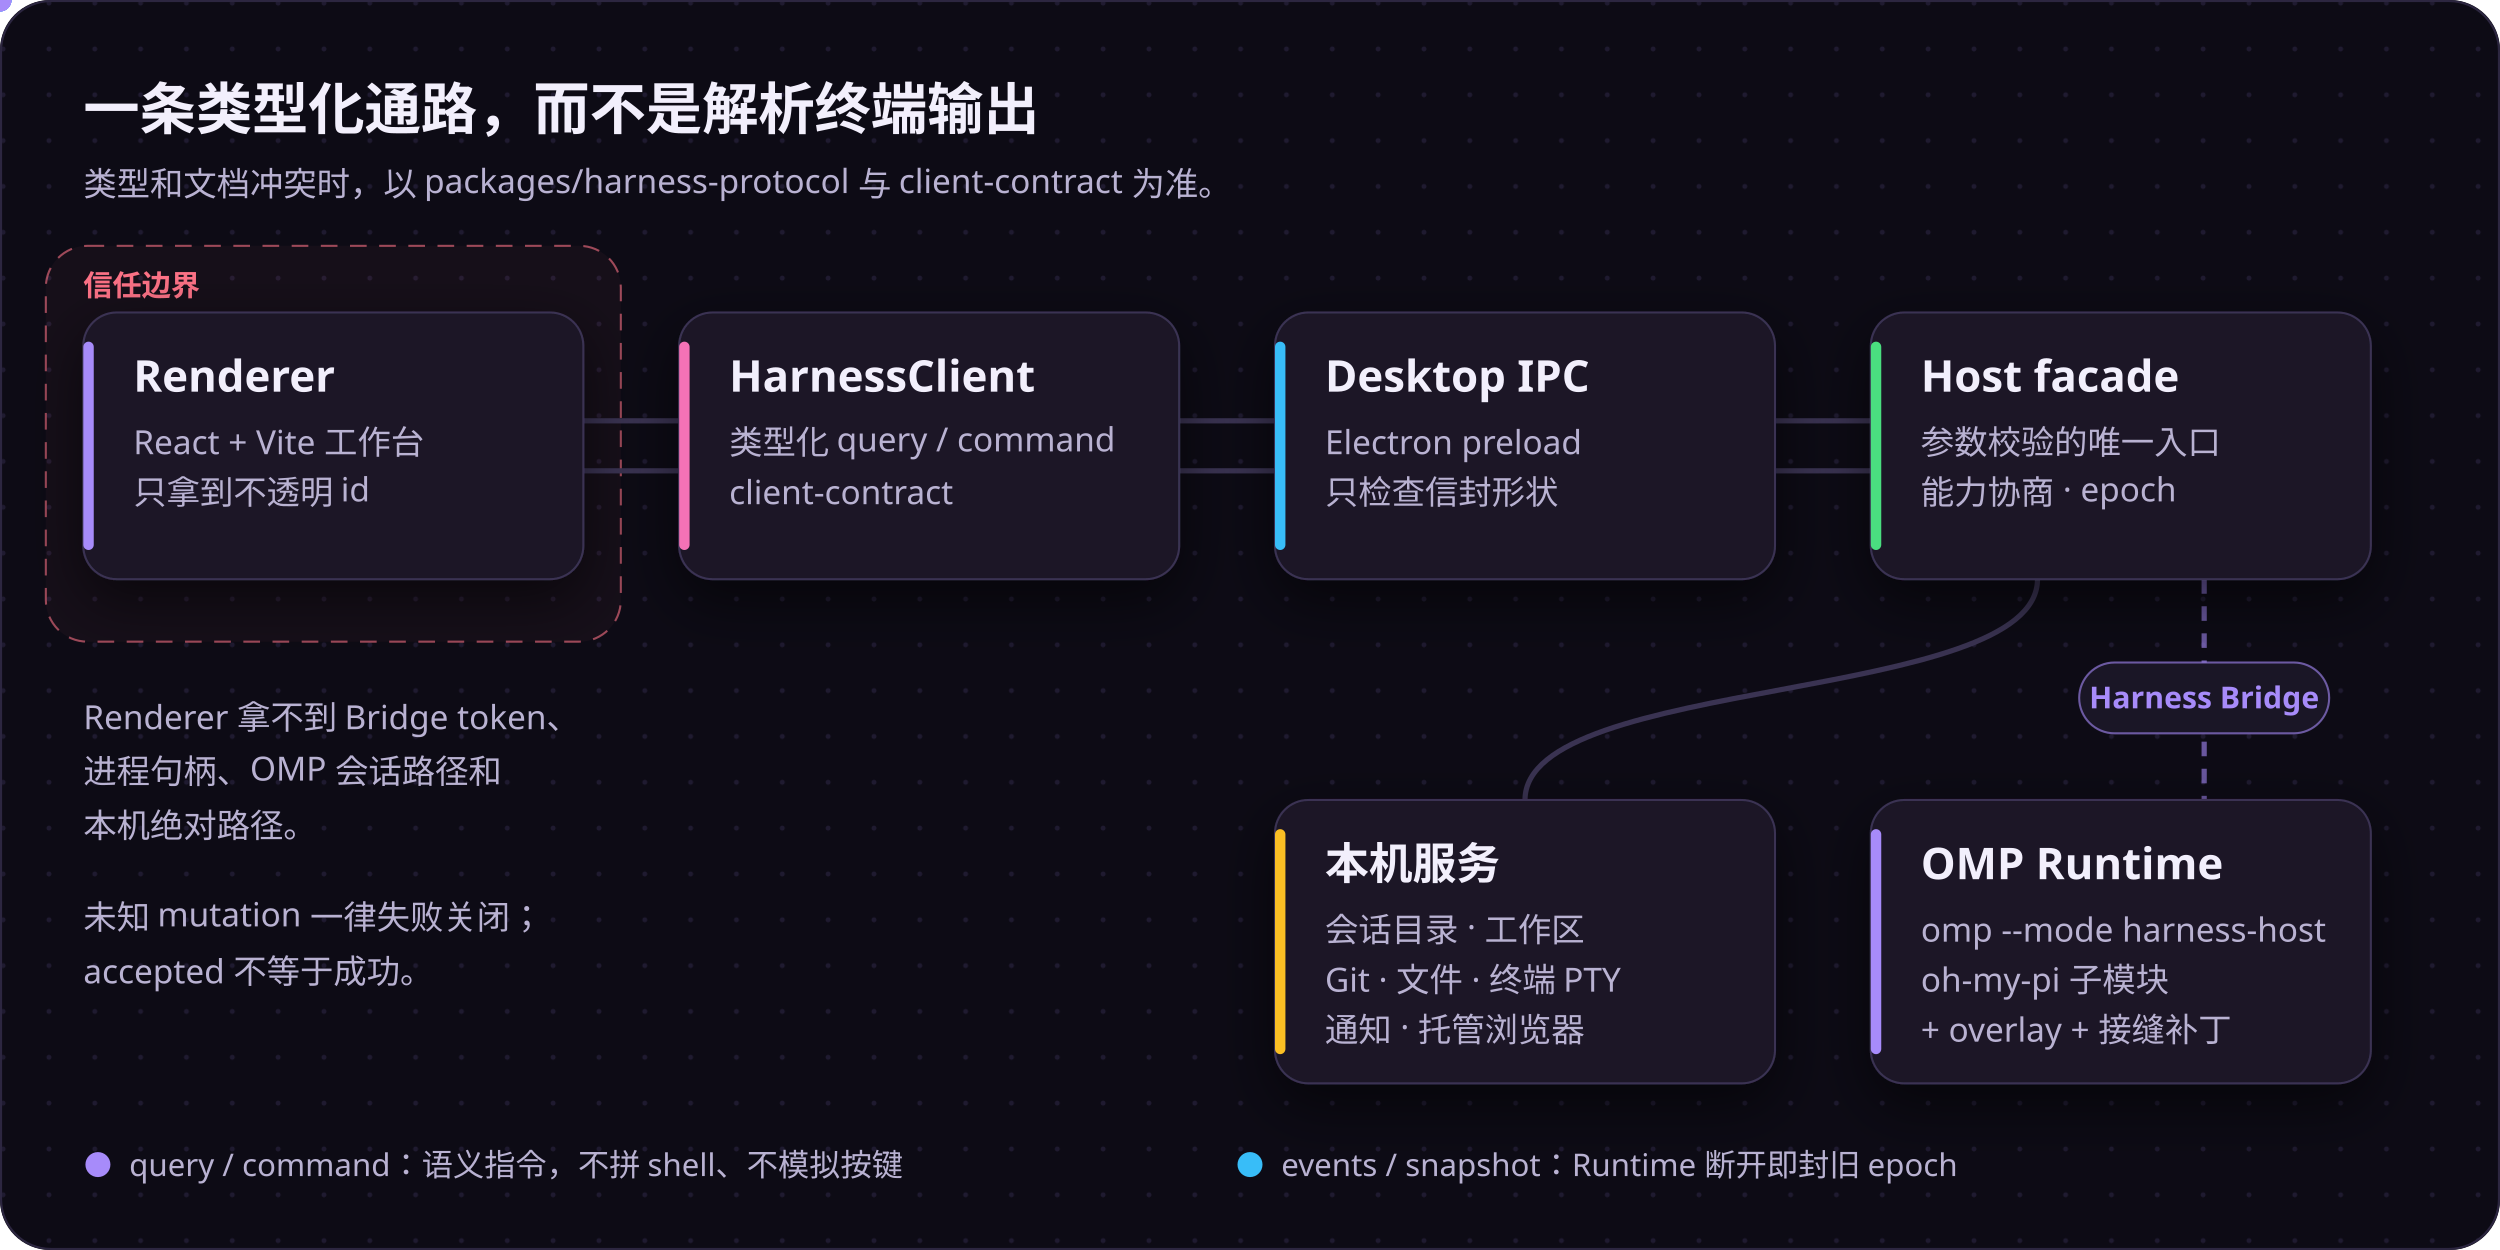
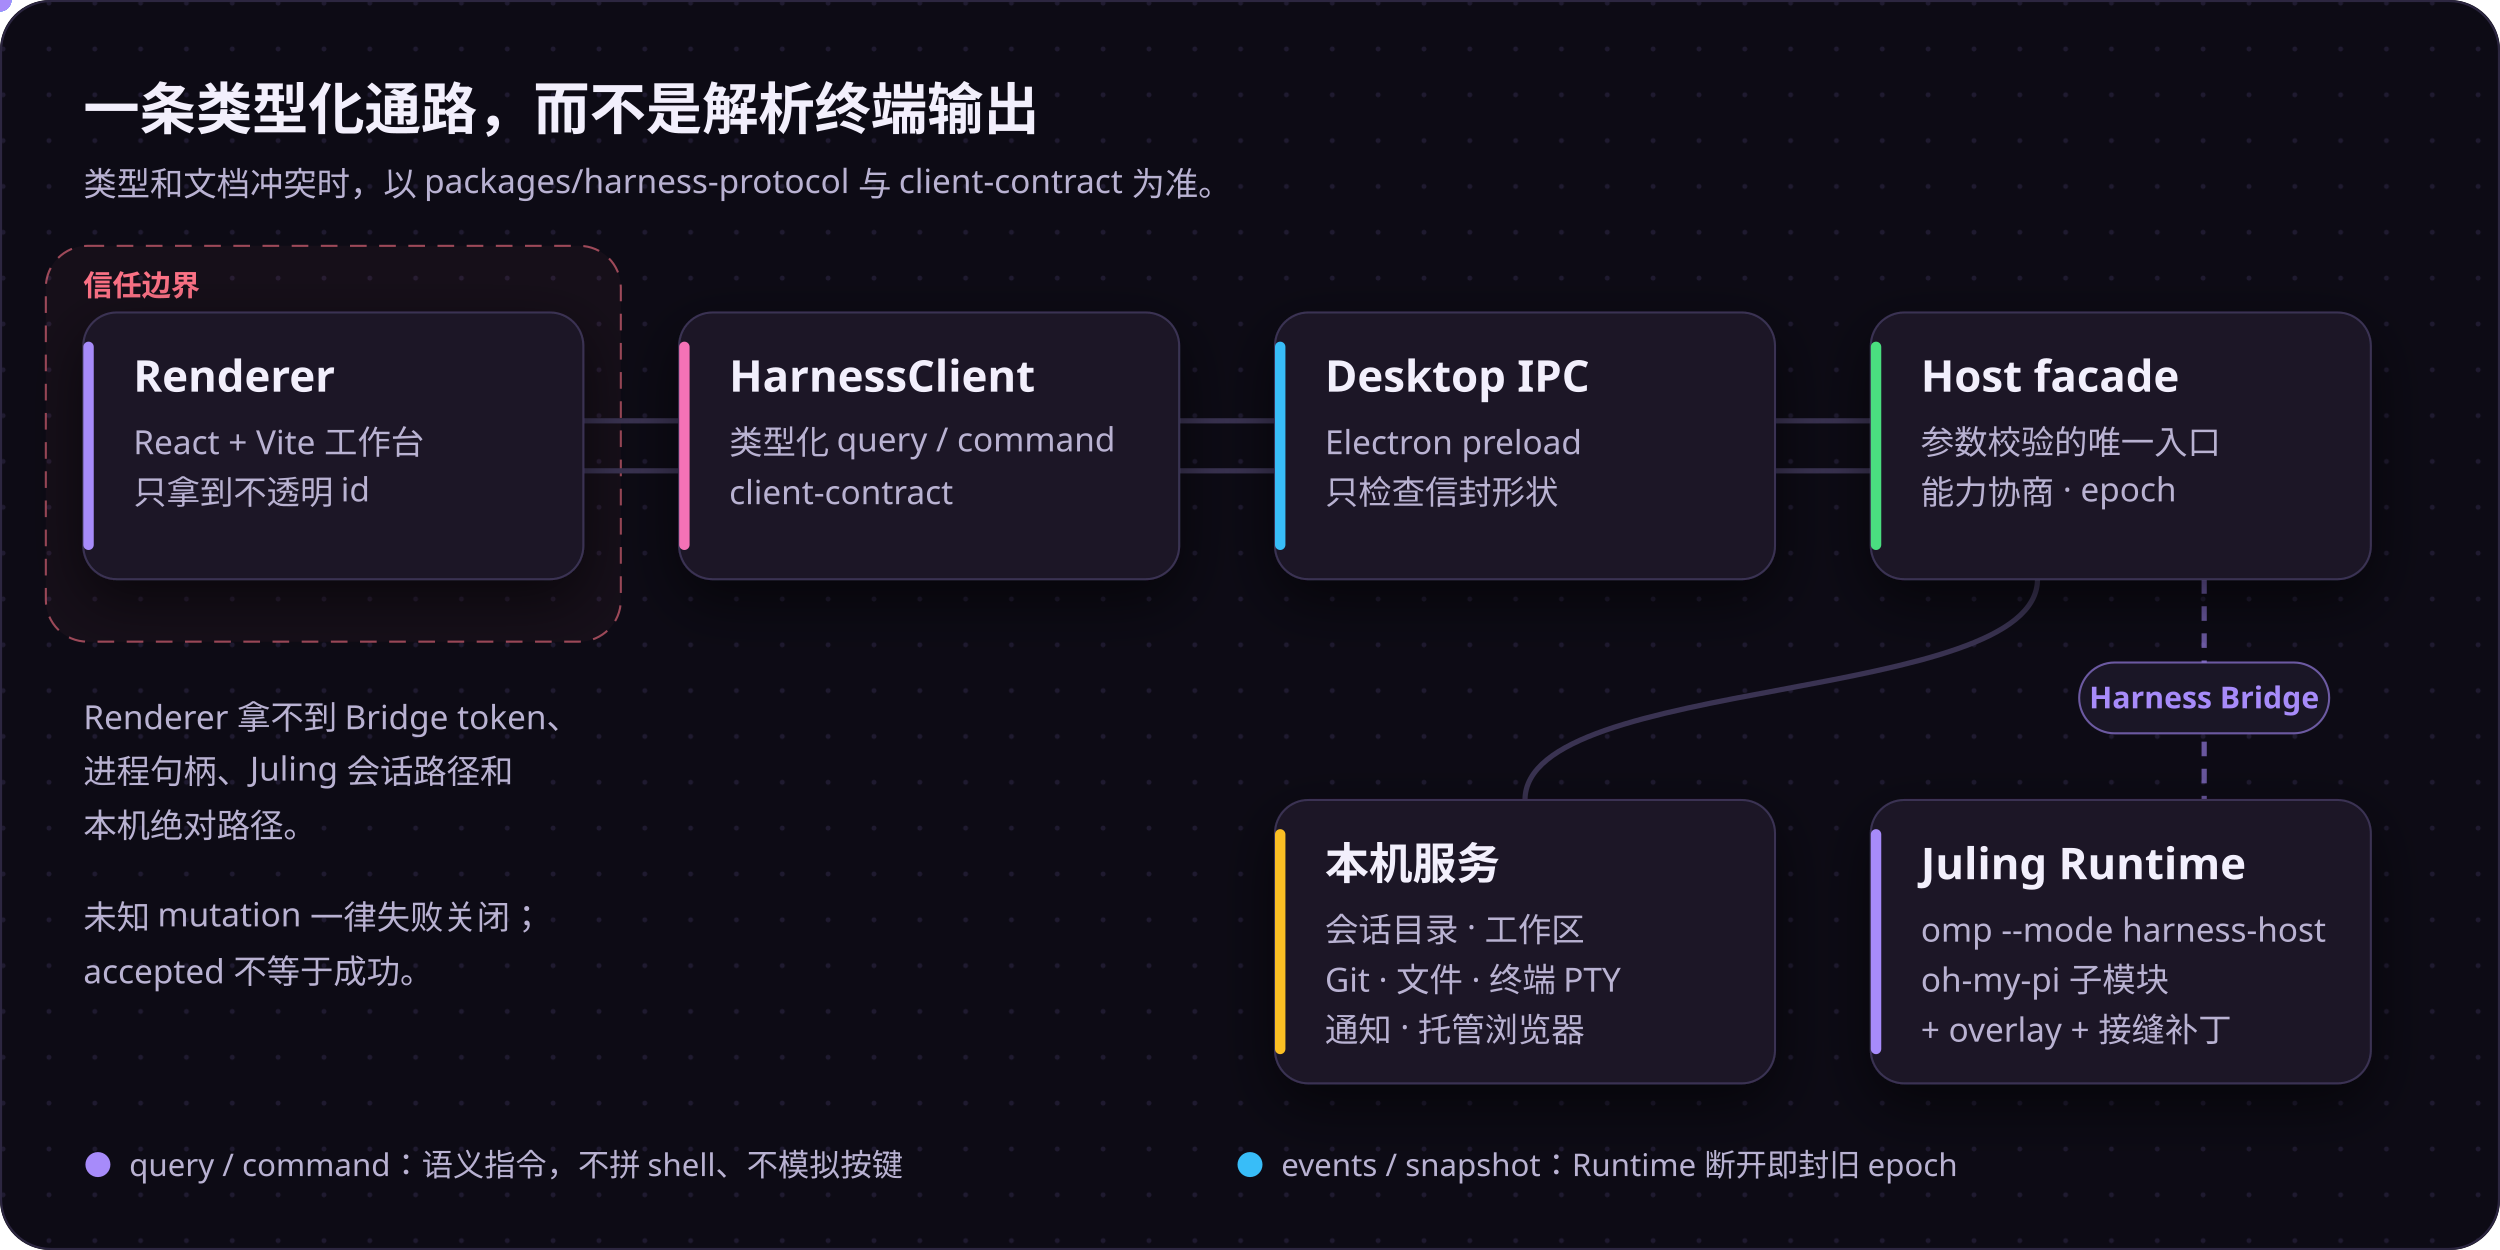
<svg xmlns="http://www.w3.org/2000/svg" width="1200" height="600" viewBox="0 0 1200 600" font-family="'Segoe UI Variable Display','Segoe UI',-apple-system,BlinkMacSystemFont,'PingFang SC','Microsoft YaHei','Noto Sans SC',sans-serif">
  <defs>
    <linearGradient id="adbrand" x1="0" y1="0" x2="1" y2="1">
      <stop offset="0" stop-color="#a78bfa" />
      <stop offset=".55" stop-color="#f472b6" />
      <stop offset="1" stop-color="#38bdf8" />
    </linearGradient>
    <linearGradient id="adbrandShift" x1="0" y1="0" x2="1" y2="0" gradientUnits="objectBoundingBox">
      <stop offset="0" stop-color="#a78bfa" />
      <stop offset=".35" stop-color="#f472b6" />
      <stop offset=".7" stop-color="#38bdf8" />
      <stop offset="1" stop-color="#a78bfa" />
      <animateTransform attributeName="gradientTransform" type="translate" values="-1 0;0 0" dur="6s" repeatCount="indefinite" />
    </linearGradient>
    <pattern id="addots" width="22" height="22" patternUnits="userSpaceOnUse">
      <circle cx="1.5" cy="1.5" r="1.2" fill="#a78bfa" opacity="0.192" />
    </pattern>
    <filter id="adsoft" x="-20%" y="-20%" width="140%" height="160%">
      <feDropShadow dx="0" dy="10" stdDeviation="14" flood-color="#000000" flood-opacity="0.55" />
    </filter>
    <filter id="adblur" x="-50%" y="-50%" width="200%" height="200%">
      <feGaussianBlur stdDeviation="40" />
    </filter>
  </defs>
  <rect width="1200" height="600" rx="24" fill="#0d0b15" />
  <rect width="1200" height="600" rx="24" fill="url(#addots)" opacity=".6" />
  <rect x=".5" y=".5" width="1199" height="599" rx="24" fill="none" stroke="#2c2640" />
  <text x="40" y="62" font-size="27" font-weight="800" fill="#f2effc">一条类型化通路，而不是解析终端输出</text>
  <text x="40" y="94" font-size="16" fill="#b9b2d2">类型和文档冲突时，以 packages/harness-protocol 与 client-contract 为准。</text>
  <rect x="22" y="118" width="276" height="190" rx="20" fill="#fb7185" fill-opacity=".04" stroke="#fb7185" stroke-opacity=".6" stroke-dasharray="8 6" />
  <text x="40" y="142" font-size="14" font-weight="800" fill="#fb7185">信任边界</text>
  <text x="40" y="350" font-size="16" fill="#b9b2d2">Renderer 拿不到 Bridge token、</text>
-   <text x="40" y="376" font-size="16" fill="#b9b2d2">进程句柄、OMP 会话路径和</text>
+   <text x="40" y="376" font-size="16" fill="#b9b2d2">进程句柄、Juling 会话路径和</text>
  <text x="40" y="402" font-size="16" fill="#b9b2d2">本机绝对路径。</text>
  <text x="40" y="446" font-size="16" fill="#b9b2d2">未知 mutation 一律失败关闭；</text>
  <text x="40" y="472" font-size="16" fill="#b9b2d2">accepted 不等于成功。</text>
  <path d="M280 202.0H326" stroke="#3a3352" stroke-width="2.5" fill="none" />
  <path d="M326 226.0H280" stroke="#3a3352" stroke-width="2.5" fill="none" />
  <path d="M566 202.0H612" stroke="#3a3352" stroke-width="2.5" fill="none" />
  <path d="M612 226.0H566" stroke="#3a3352" stroke-width="2.5" fill="none" />
  <path d="M852 202.0H898" stroke="#3a3352" stroke-width="2.5" fill="none" />
  <path d="M898 226.0H852" stroke="#3a3352" stroke-width="2.5" fill="none" />
  <path d="M978.0 278C978.0 338 732.0 324 732.0 384" stroke="#3a3352" stroke-width="2.5" fill="none" />
  <path d="M1058.0 278V384" stroke="#a78bfa" stroke-opacity=".6" stroke-width="2.5" fill="none" stroke-dasharray="7 6">
    <animate attributeName="stroke-dashoffset" values="26;0" dur="1s" repeatCount="indefinite" />
  </path>
  <g filter="url(#adsoft)">
    <rect x="40" y="150" width="240" height="128" rx="16" fill="#1a1626" stroke="#3a3352" />
  </g>
  <rect x="40" y="164" width="5" height="100" rx="2.5" fill="#a78bfa" />
  <text x="64" y="188" font-size="21" font-weight="800" fill="#f2effc">Renderer</text>
  <text x="64" y="218" font-size="16" fill="#b9b2d2">React + Vite 工作台</text>
  <text x="64" y="242" font-size="16" fill="#b9b2d2">只拿到不透明 id</text>
  <g filter="url(#adsoft)">
    <rect x="326" y="150" width="240" height="128" rx="16" fill="#1a1626" stroke="#3a3352" />
  </g>
  <rect x="326" y="164" width="5" height="100" rx="2.5" fill="#f472b6" />
  <text x="350" y="188" font-size="21" font-weight="800" fill="#f2effc">HarnessClient</text>
  <text x="350" y="218" font-size="16" fill="#b9b2d2">类型化 query / command</text>
  <text x="350" y="242" font-size="16" fill="#b9b2d2">client-contract</text>
  <g filter="url(#adsoft)">
    <rect x="612" y="150" width="240" height="128" rx="16" fill="#1a1626" stroke="#3a3352" />
  </g>
  <rect x="612" y="164" width="5" height="100" rx="2.5" fill="#38bdf8" />
  <text x="636" y="188" font-size="21" font-weight="800" fill="#f2effc">Desktop IPC</text>
  <text x="636" y="218" font-size="16" fill="#b9b2d2">Electron preload</text>
  <text x="636" y="242" font-size="16" fill="#b9b2d2">只检查信封形状</text>
  <g filter="url(#adsoft)">
    <rect x="898" y="150" width="240" height="128" rx="16" fill="#1a1626" stroke="#3a3352" />
  </g>
  <rect x="898" y="164" width="5" height="100" rx="2.5" fill="#4ade80" />
  <text x="922" y="188" font-size="21" font-weight="800" fill="#f2effc">Host facade</text>
  <text x="922" y="218" font-size="16" fill="#b9b2d2">参数校验的唯一入口</text>
  <text x="922" y="242" font-size="16" fill="#b9b2d2">能力协商 · epoch</text>
  <g filter="url(#adsoft)">
    <rect x="612" y="384" width="240" height="136" rx="16" fill="#1a1626" stroke="#3a3352" />
  </g>
  <rect x="612" y="398" width="5" height="108" rx="2.5" fill="#fbbf24" />
  <text x="636" y="422" font-size="21" font-weight="800" fill="#f2effc">本机服务</text>
  <text x="636" y="452" font-size="16" fill="#b9b2d2">会话目录 · 工作区</text>
  <text x="636" y="476" font-size="16" fill="#b9b2d2">Git · 文件 · 终端 PTY</text>
  <text x="636" y="500" font-size="16" fill="#b9b2d2">通知 · 托管浏览器</text>
  <g filter="url(#adsoft)">
    <rect x="898" y="384" width="240" height="136" rx="16" fill="#1a1626" stroke="#3a3352" />
  </g>
  <rect x="898" y="398" width="5" height="108" rx="2.5" fill="#a78bfa" />
-   <text x="922" y="422" font-size="21" font-weight="800" fill="#f2effc">OMP Runtime</text>
+   <text x="922" y="422" font-size="21" font-weight="800" fill="#f2effc">Juling Runtime</text>
  <text x="922" y="452" font-size="16" fill="#b9b2d2">omp --mode harness-host</text>
  <text x="922" y="476" font-size="16" fill="#b9b2d2">oh-my-pi 子模块</text>
  <text x="922" y="500" font-size="16" fill="#b9b2d2">+ overlay + 接缝补丁</text>
  <rect x="998.0" y="318" width="120" height="34" rx="17" fill="#1a1626" stroke="#a78bfa" stroke-opacity=".6" />
  <text x="1058.0" y="340" text-anchor="middle" font-size="14.5" font-weight="800" fill="#a78bfa">Harness Bridge</text>
  <circle r="5.5" fill="#a78bfa">
    <animateMotion dur="2.2s" repeatCount="indefinite" begin="0.0s" path="M280 202.0H326" />
  </circle>
  <circle r="5.5" fill="#38bdf8">
    <animateMotion dur="2.2s" repeatCount="indefinite" begin="1.1s" path="M326 226.0H280" />
  </circle>
  <circle r="5.5" fill="#a78bfa">
    <animateMotion dur="2.2s" repeatCount="indefinite" begin="0.3s" path="M566 202.0H612" />
  </circle>
  <circle r="5.5" fill="#38bdf8">
    <animateMotion dur="2.2s" repeatCount="indefinite" begin="1.4s" path="M612 226.0H566" />
  </circle>
  <circle r="5.5" fill="#a78bfa">
    <animateMotion dur="2.2s" repeatCount="indefinite" begin="0.6s" path="M852 202.0H898" />
  </circle>
  <circle r="5.5" fill="#38bdf8">
    <animateMotion dur="2.2s" repeatCount="indefinite" begin="1.7s" path="M898 226.0H852" />
  </circle>
  <circle r="5.5" fill="#a78bfa">
    <animateMotion dur="1.8s" repeatCount="indefinite" begin=".5s" path="M978.0 278C978.0 338 732.0 324 732.0 384" />
  </circle>
  <circle r="5.5" fill="#a78bfa">
    <animateMotion dur="1.8s" repeatCount="indefinite" begin="1.2s" path="M1058.0 278V384" />
  </circle>
  <g transform="translate(40,552)">
    <circle cx="7" cy="7" r="6" fill="#a78bfa" />
    <text x="22" y="12.5" font-size="15" fill="#b9b2d2">query / command：语义指令，不拼 shell、不模拟按键</text>
    <circle cx="560" cy="7" r="6" fill="#38bdf8" />
    <text x="575" y="12.5" font-size="15" fill="#b9b2d2">events / snapshot：Runtime 断开即封旧 epoch</text>
  </g>
</svg>
